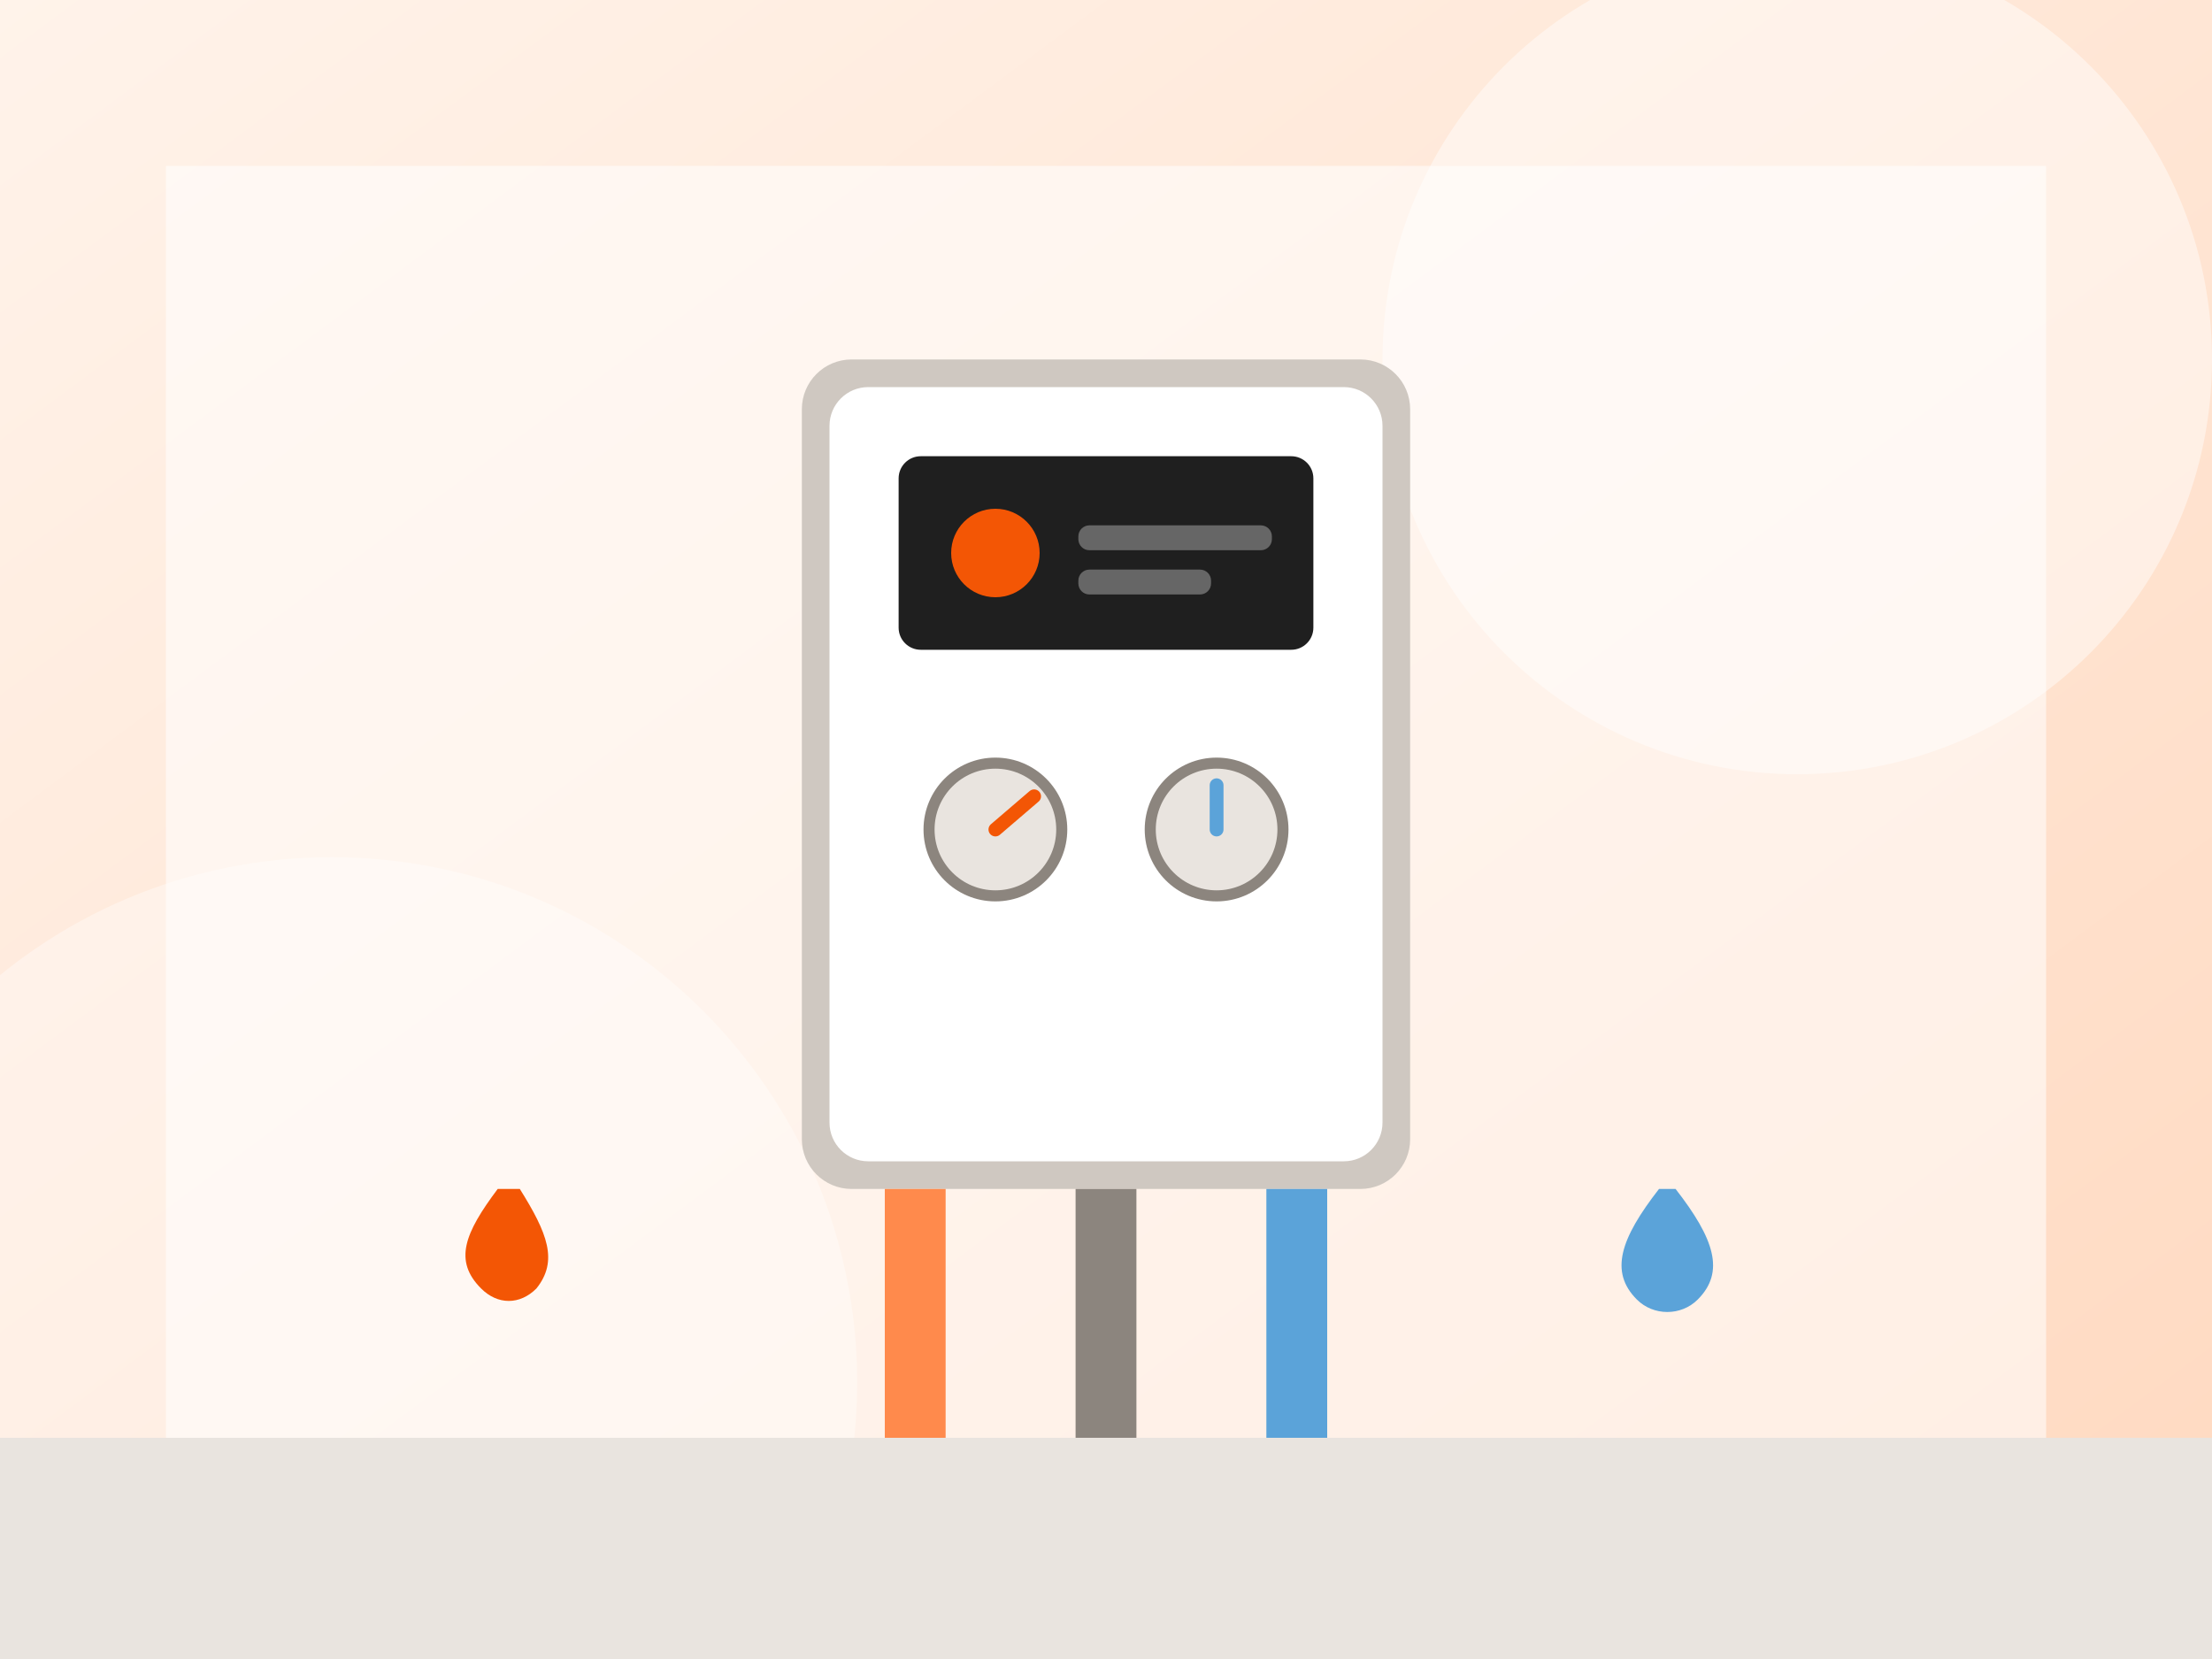
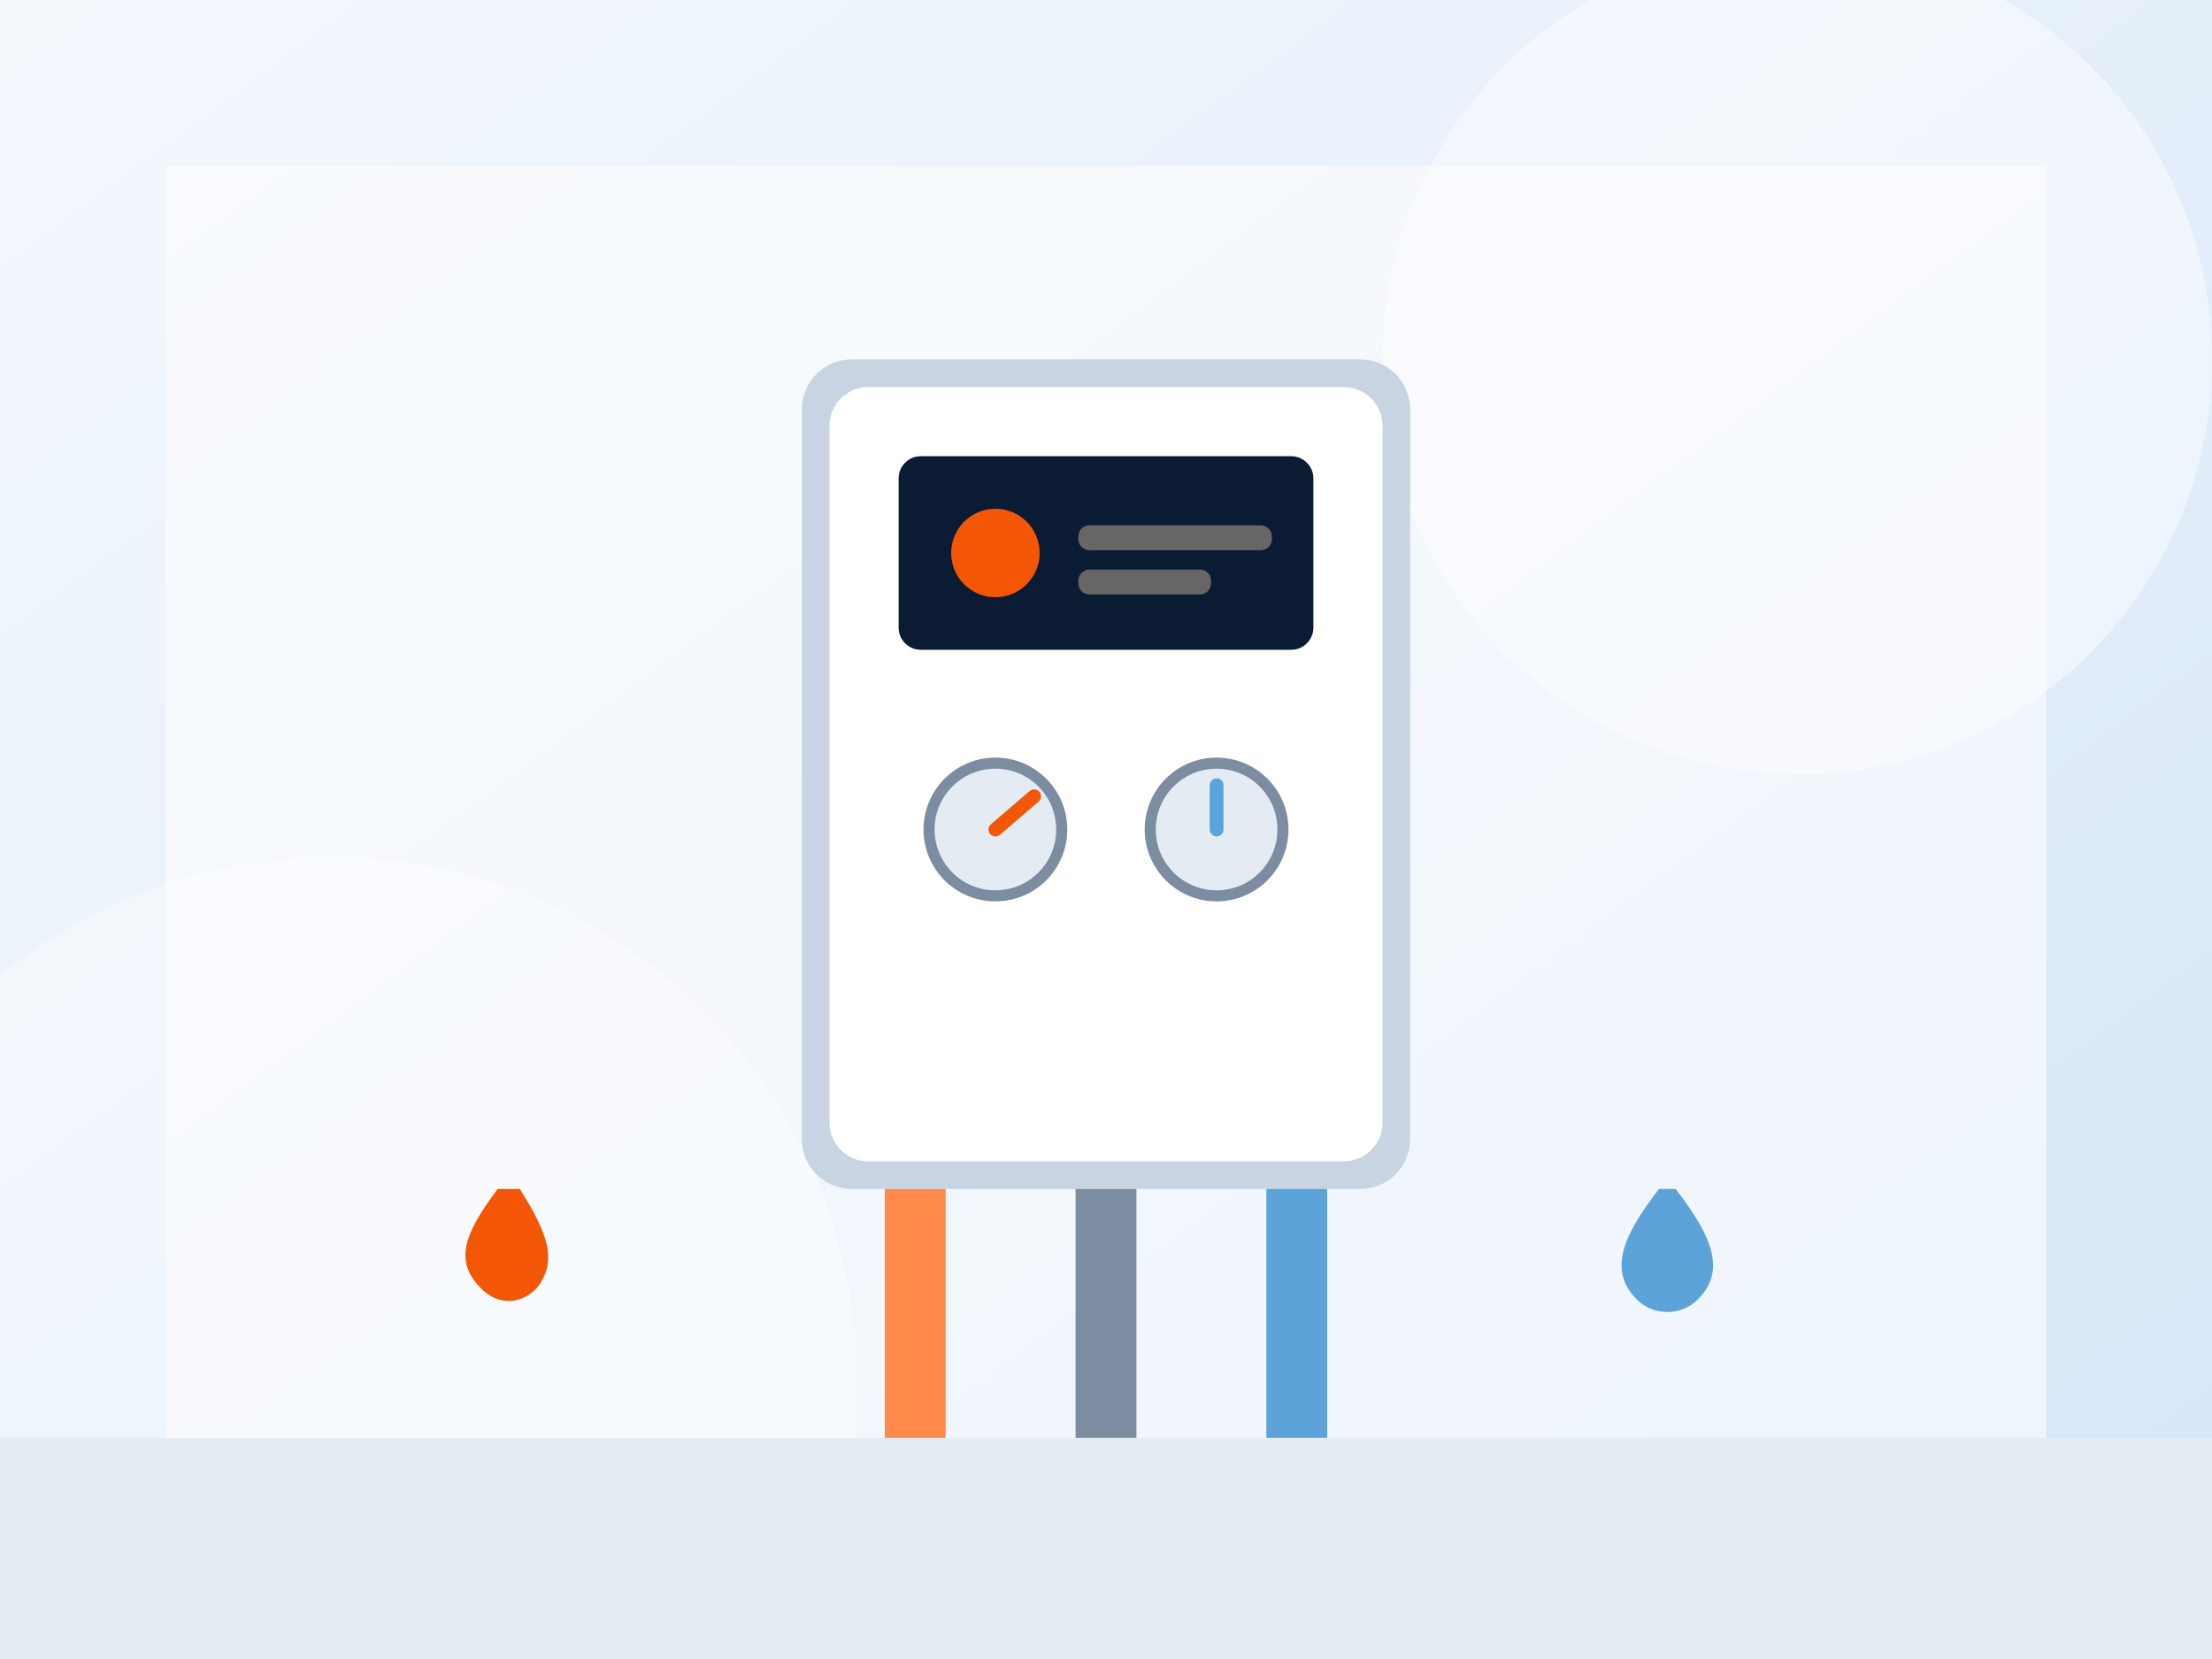
<svg xmlns="http://www.w3.org/2000/svg" viewBox="0 0 800 600" role="img" aria-label="Combi boiler illustration">
  <defs>
    <linearGradient id="g" x1="0" y1="0" x2="1" y2="1">
-       <stop offset="0" stop-color="#FFF3EA" />
-       <stop offset="1" stop-color="#FFD9C0" />
+       <stop offset="0" stop-color="#F4F8FD" />
+       <stop offset="1" stop-color="#D6E6F7" />
    </linearGradient>
  </defs>
  <rect width="800" height="600" fill="url(#g)" />
  <circle cx="650" cy="130" r="150" fill="#fff" opacity=".45" />
  <circle cx="120" cy="500" r="190" fill="#fff" opacity=".35" />
-   <rect y="520" width="800" height="80" fill="#E9E4DF" />
+   <rect y="520" width="800" height="80" fill="#E4EBF3" />
  <rect x="60" y="60" width="680" height="460" fill="#fff" opacity=".55" />
-   <rect x="290" y="130" width="220" height="300" rx="18" fill="#CFC8C1" />
+   <rect x="290" y="130" width="220" height="300" rx="18" fill="#C9D4E2" />
  <rect x="300" y="140" width="200" height="280" rx="14" fill="#FFFFFF" />
-   <rect x="325" y="165" width="150" height="70" rx="8" fill="#1F1F1F" />
+   <rect x="325" y="165" width="150" height="70" rx="8" fill="#0B1B33" />
  <circle cx="360" cy="200" r="16" fill="#F35605" />
  <rect x="390" y="190" width="70" height="9" rx="4" fill="#666" />
  <rect x="390" y="206" width="48" height="9" rx="4" fill="#666" />
-   <circle cx="360" cy="300" r="24" fill="#E9E4DF" stroke="#8C857E" stroke-width="4" />
+   <circle cx="360" cy="300" r="24" fill="#E4EBF3" stroke="#7C8CA1" stroke-width="4" />
  <path d="M360 300l14-12" stroke="#F35605" stroke-width="5" stroke-linecap="round" />
-   <circle cx="440" cy="300" r="24" fill="#E9E4DF" stroke="#8C857E" stroke-width="4" />
+   <circle cx="440" cy="300" r="24" fill="#E4EBF3" stroke="#7C8CA1" stroke-width="4" />
  <path d="M440 300v-16" stroke="#5BA3D9" stroke-width="5" stroke-linecap="round" />
  <g>
    <rect x="320" y="430" width="22" height="90" fill="#FF8A4C" />
-     <rect x="389" y="430" width="22" height="90" fill="#8C857E" />
+     <rect x="389" y="430" width="22" height="90" fill="#7C8CA1" />
    <rect x="458" y="430" width="22" height="90" fill="#5BA3D9" />
  </g>
  <path d="M600 430c-14 18-18 30-8 40 6 6 16 6 22 0 10-10 6-22-8-40z" fill="#5BA3D9" />
  <path d="M180 430c-12 16-16 26-6 36 6 6 14 6 20 0 8-10 4-20-6-36z" fill="#F35605" />
</svg>
